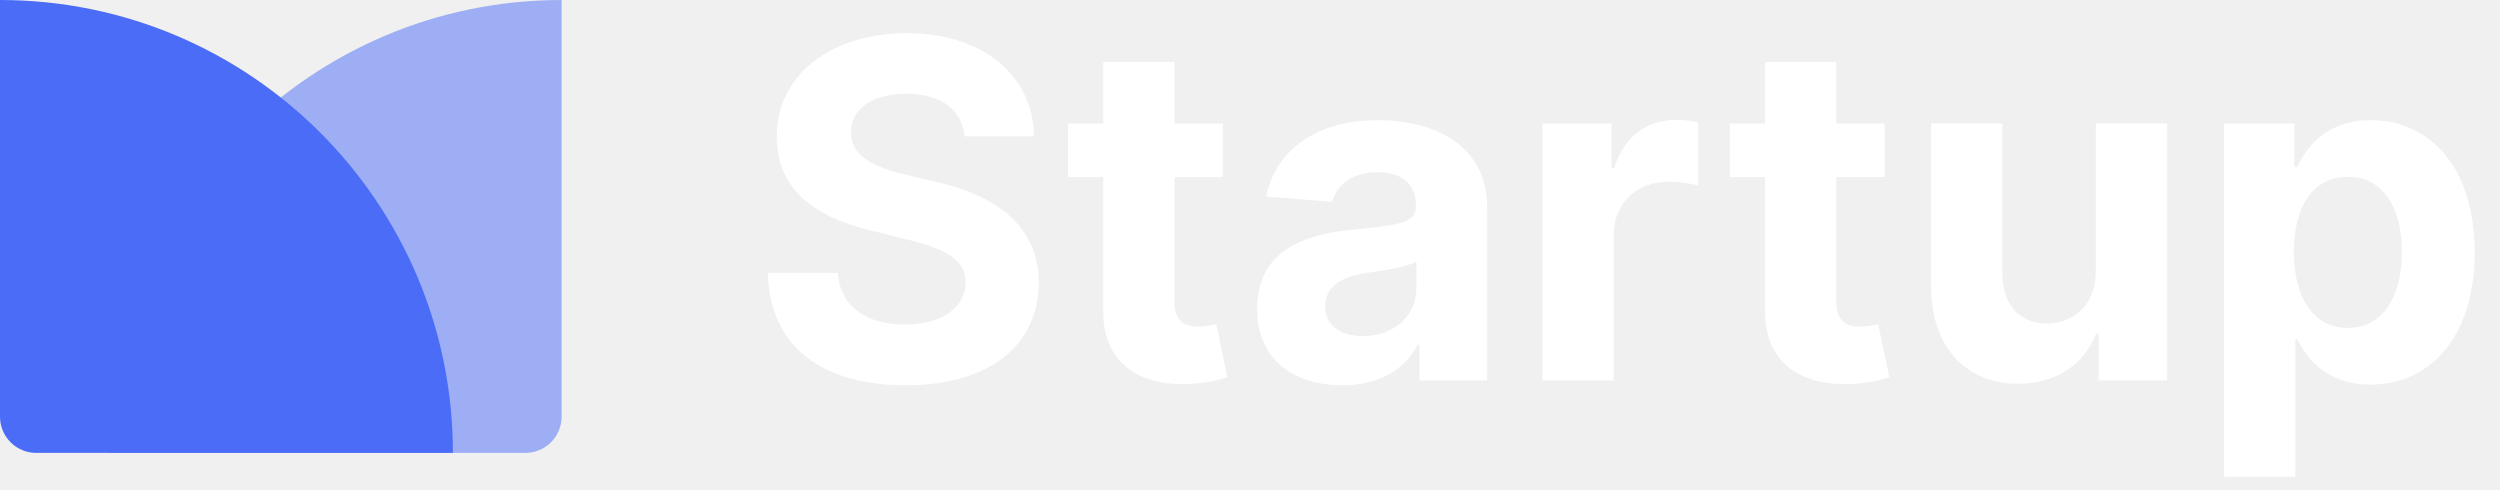
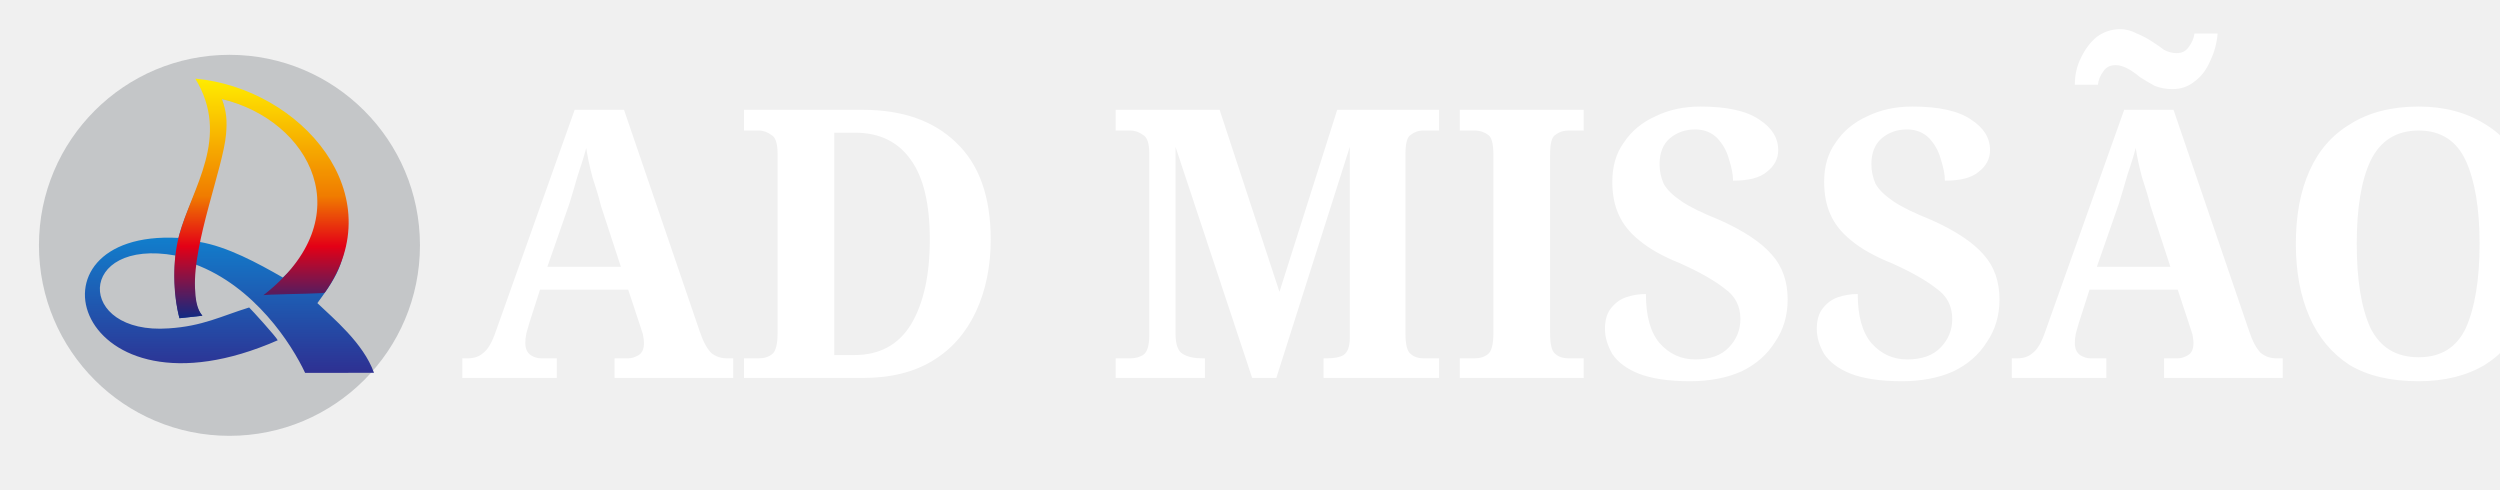
- <svg xmlns="http://www.w3.org/2000/svg" fill="none" height="27" viewBox="0 0 138 27" width="138">
-   <path d="m53.248 7.529h3.832c-.055-3.37-2.825-5.697-7.035-5.697-4.146 0-7.183 2.29-7.165 5.724-.009 2.788 1.957 4.386 5.152 5.152l2.059.517c2.059.498 3.204 1.089 3.213 2.364-.009 1.385-1.32 2.327-3.352 2.327-2.077 0-3.573-.96-3.702-2.853h-3.869c.102 4.09 3.028 6.205 7.617 6.205 4.616 0 7.331-2.207 7.34-5.669-.009-3.148-2.382-4.82-5.669-5.558l-1.699-.406c-1.643-.379-3.019-.988-2.991-2.345 0-1.219 1.08-2.114 3.038-2.114 1.911 0 3.084.868 3.232 2.354zm14.249-.711h-2.668v-3.398h-3.933v3.398h-1.939v2.955h1.939v7.386c-.018 2.779 1.874 4.155 4.727 4.035 1.016-.037 1.736-.24 2.133-.369l-.619-2.927c-.194.037-.609.129-.979.129-.785 0-1.329-.295-1.329-1.385v-6.869h2.668zm6.606 14.45c2.096 0 3.453-.914 4.146-2.234h.111v1.967h3.73v-9.565c0-3.379-2.862-4.801-6.02-4.801-3.398 0-5.632 1.625-6.177 4.21l3.638.295c.268-.942 1.108-1.634 2.521-1.634 1.339 0 2.105.674 2.105 1.837v.055c0 .914-.97 1.034-3.435 1.274-2.807.259-5.327 1.2-5.327 4.367 0 2.807 2.003 4.229 4.709 4.229zm1.126-2.715c-1.21 0-2.077-.563-2.077-1.643 0-1.108.914-1.653 2.299-1.847.859-.12 2.262-.323 2.733-.637v1.505c0 1.486-1.228 2.622-2.955 2.622zm9.912 2.447h3.933v-8.023c0-1.745 1.274-2.945 3.01-2.945.545 0 1.293.092 1.662.212v-3.49c-.351-.083-.84-.138-1.237-.138-1.588 0-2.89.923-3.407 2.678h-.148v-2.474h-3.813zm18.893-14.182h-2.668v-3.398h-3.934v3.398h-1.939v2.955h1.939v7.386c-.018 2.779 1.874 4.155 4.728 4.035 1.015-.037 1.735-.24 2.132-.369l-.618-2.927c-.194.037-.61.129-.979.129-.785 0-1.329-.295-1.329-1.385v-6.869h2.668zm11.656 8.143c.01 1.902-1.292 2.899-2.705 2.899-1.486 0-2.447-1.043-2.456-2.715v-8.328h-3.933v9.03c.009 3.315 1.948 5.337 4.801 5.337 2.133 0 3.666-1.099 4.303-2.761h.147v2.576h3.777v-14.182h-3.934zm7.08 11.357h3.933v-7.59h.12c.545 1.182 1.736 2.502 4.026 2.502 3.231 0 5.752-2.558 5.752-7.303 0-4.875-2.632-7.294-5.743-7.294-2.373 0-3.509 1.413-4.035 2.567h-.175v-2.382h-3.878zm3.85-12.409c0-2.53 1.071-4.146 2.982-4.146 1.948 0 2.982 1.69 2.982 4.146 0 2.474-1.052 4.192-2.982 4.192-1.893 0-2.982-1.662-2.982-4.192z" fill="#fff" />
-   <g fill="#4a6cf7">
-     <path d="m0 0c13.807 0 25 11.193 25 25h-23c-1.105 0-2-.895-2-2z" />
-     <path d="m6 25c0-13.807 11.193-25 25-25v23c0 1.105-.895 2-2 2z" opacity=".5" />
+ <svg xmlns="http://www.w3.org/2000/svg" xmlns:xlink="http://www.w3.org/1999/xlink" width="138" height="27" viewBox="0 0 36.512 7.144" version="1.1" id="svg1" xml:space="preserve">
+   <defs id="defs1">
+     <linearGradient id="grad1">
+       <stop offset="0%" stop-color="#c4c6c8" stop-opacity="1" id="stop1" />
+       <stop offset="26%" stop-color="#00adef" stop-opacity="1" id="stop2" />
+       <stop offset="100%" stop-color="#2e3092" stop-opacity="1" id="stop3" />
+     </linearGradient>
+     <linearGradient id="grad3">
+       <stop offset="0%" stop-color="#ffec00" stop-opacity="1" id="stop4" />
+       <stop offset="49%" stop-color="#f07c00" stop-opacity="1" id="stop5" />
+       <stop offset="70%" stop-color="#e30016" stop-opacity="1" id="stop6" />
+       <stop offset="100%" stop-color="#102a83" stop-opacity="1" id="stop7" />
+     </linearGradient>
+     <linearGradient xlink:href="#grad1" id="grad2-5" x1="168.055" y1="117.033" x2="168.055" y2="351.473" gradientTransform="scale(0.9936527,1.006388)" gradientUnits="userSpaceOnUse" />
+     <linearGradient xlink:href="#grad3" id="grad4-7" x1="280.103" y1="99.469" x2="280.103" y2="264.206" gradientTransform="scale(0.8531961,1.172063)" gradientUnits="userSpaceOnUse" />
+   </defs>
+   <g id="layer1">
+     <g id="g15" transform="matrix(0.6550048,0,0,0.6550048,-22.79537,-56.17821)">
+       <path d="m 39.917,86.99 c 2.346,0 4.248,1.902 4.248,4.248 0,2.346 -1.902,4.248 -4.248,4.248 -2.346,0 -4.248,-1.902 -4.248,-4.248 0,-2.346 1.902,-4.248 4.248,-4.248 z" style="fill:#c4c6c8;fill-rule:evenodd;stroke-width:0.028" id="path1" />
+       <g id="Layer1000" transform="matrix(0.02766854,0,0,0.02766854,32.07392,84.29522)">
+         <defs id="defs3" />
+         <path d="m 277.765,161.101 c -2.304,26.329 -13.757,60.709 -18.841,87.01 22.619,3.695 47.423,17.201 67.565,28.768 64.142,-57.02 26.773,-126.816 -49.121,-143.83 3.801,10.023 1.345,17.234 0.398,28.052 z m 76.557,136.401 c 12.31,11.842 37.163,32.258 45.618,56.165 l -55.503,0.051 c -10.675,-22.882 -40.704,-69.838 -89.287,-87.729 0.03,16.911 -1.026,33.91 6.508,41.667 l -18.479,2.011 c -4.885,-18.357 -4.376,-39.53 -3.241,-50.528 -80.007,-14.417 -80.564,64.148 -5.425,58.713 27.267,-1.738 41.964,-9.756 64.818,-16.837 2.082,1.914 21.91,23.779 23.038,26.431 -163.784,71.9 -210.461,-89.539 -79.997,-82.502 9.612,-38.817 44.545,-78.974 15.206,-127.164 76.524,7.06 139.469,76.125 115.561,147.827 -3.603,10.806 -10.992,21.176 -18.818,31.894 z" style="fill:url(#grad2-5)" id="path3" />
+         <defs id="defs7" />
+         <path d="m 261.658,307.656 -18.479,2.011 c -5.354,-20.122 -5.745,-46.433 -0.243,-66.901 10.271,-38.186 41.777,-78.893 12.986,-126.182 85.171,7.831 160.123,93.687 104.42,172.373 -0.11,0.155 -0.928,0.373 -2.764,0.493 -10.775,0.704 -46.244,0.884 -46.919,1.803 80.73,-62.727 37.593,-141.188 -33.293,-158.202 3.801,10.023 4.291,17.602 3.344,28.42 -2.333,26.664 -26.619,87.054 -25.01,123.918 0.401,9.174 1.455,16.891 5.957,22.268 z" style="fill:url(#grad4-7)" id="path7" />
+       </g>
+     </g>
+     <text xml:space="preserve" style="font-size:5.382px;text-align:start;writing-mode:lr-tb;direction:ltr;text-anchor:start;fill:#ffffff;stroke:#000000;stroke-width:0.17;stroke-dasharray:none;stroke-opacity:1" x="6.862" y="5.417" id="text15" transform="scale(0.9814741,1.018876)">
+       <tspan id="tspan15" style="font-style:normal;font-variant:normal;font-weight:bold;font-stretch:normal;font-family:Caladea;-inkscape-font-specification:'Caladea Bold';fill:#ffffff;fill-opacity:1;stroke:none;stroke-width:0.17" x="6.862" y="5.417">AD MISSÃO</tspan>
+     </text>
  </g>
</svg>
